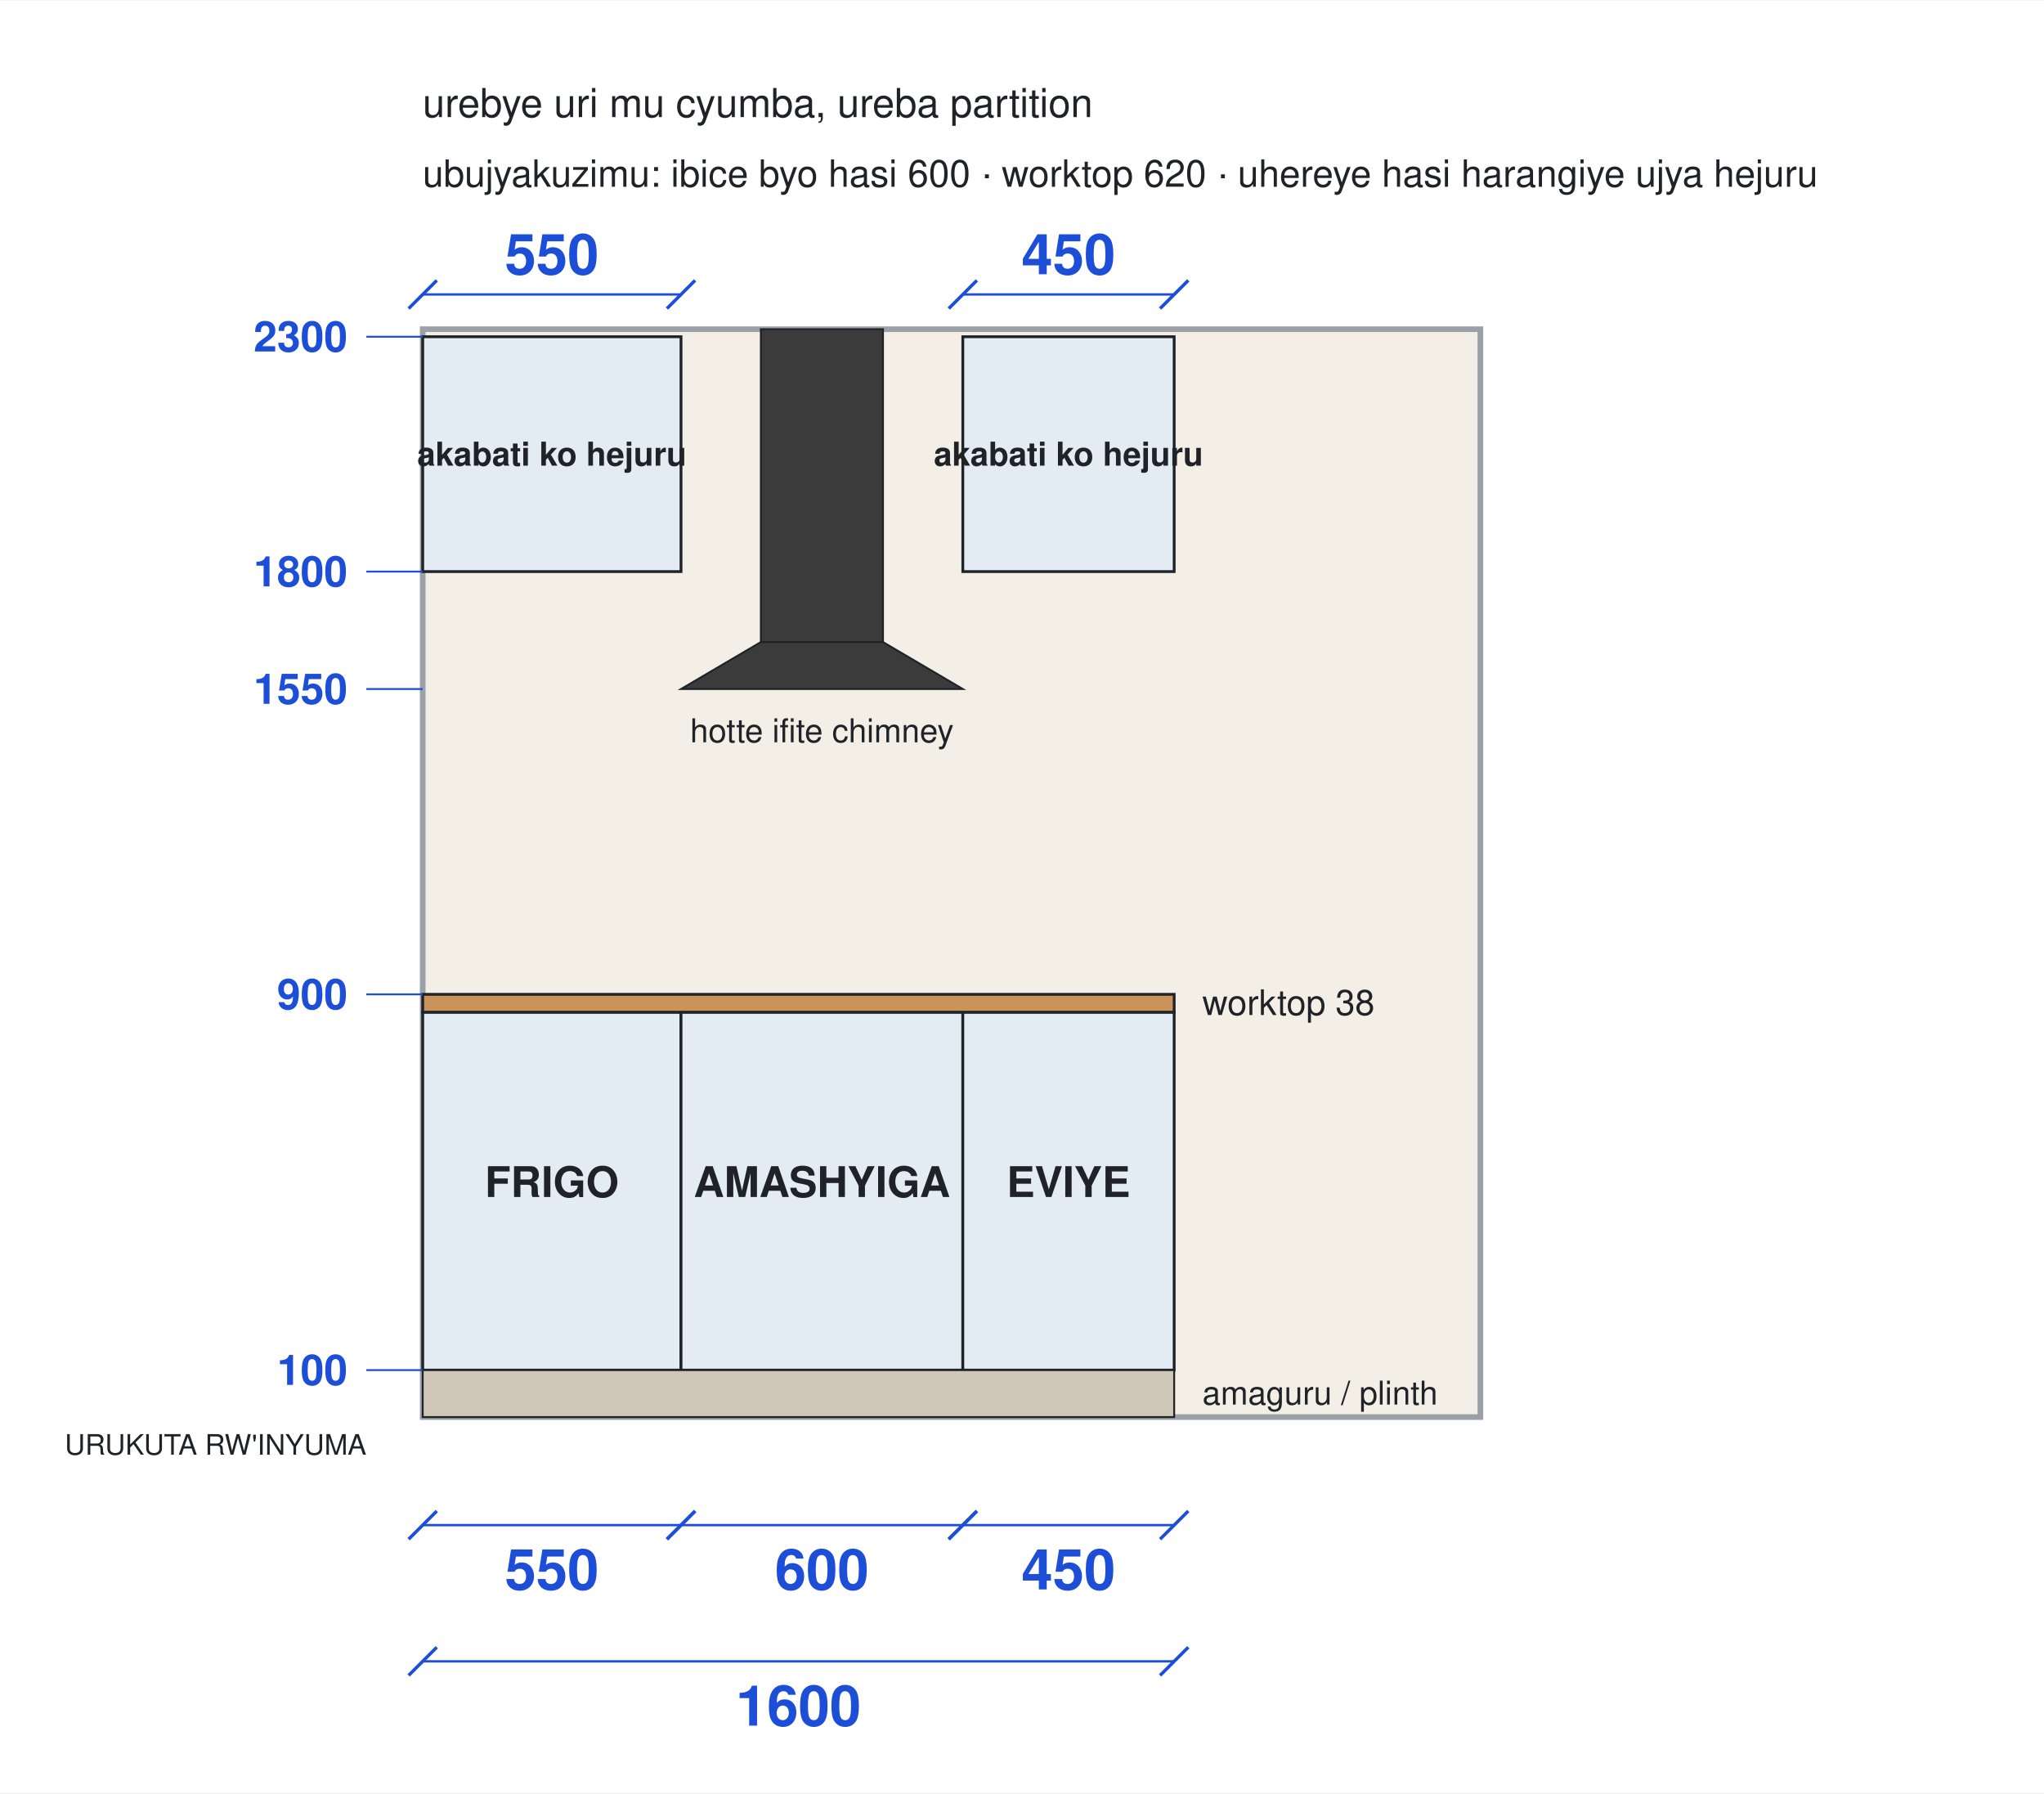
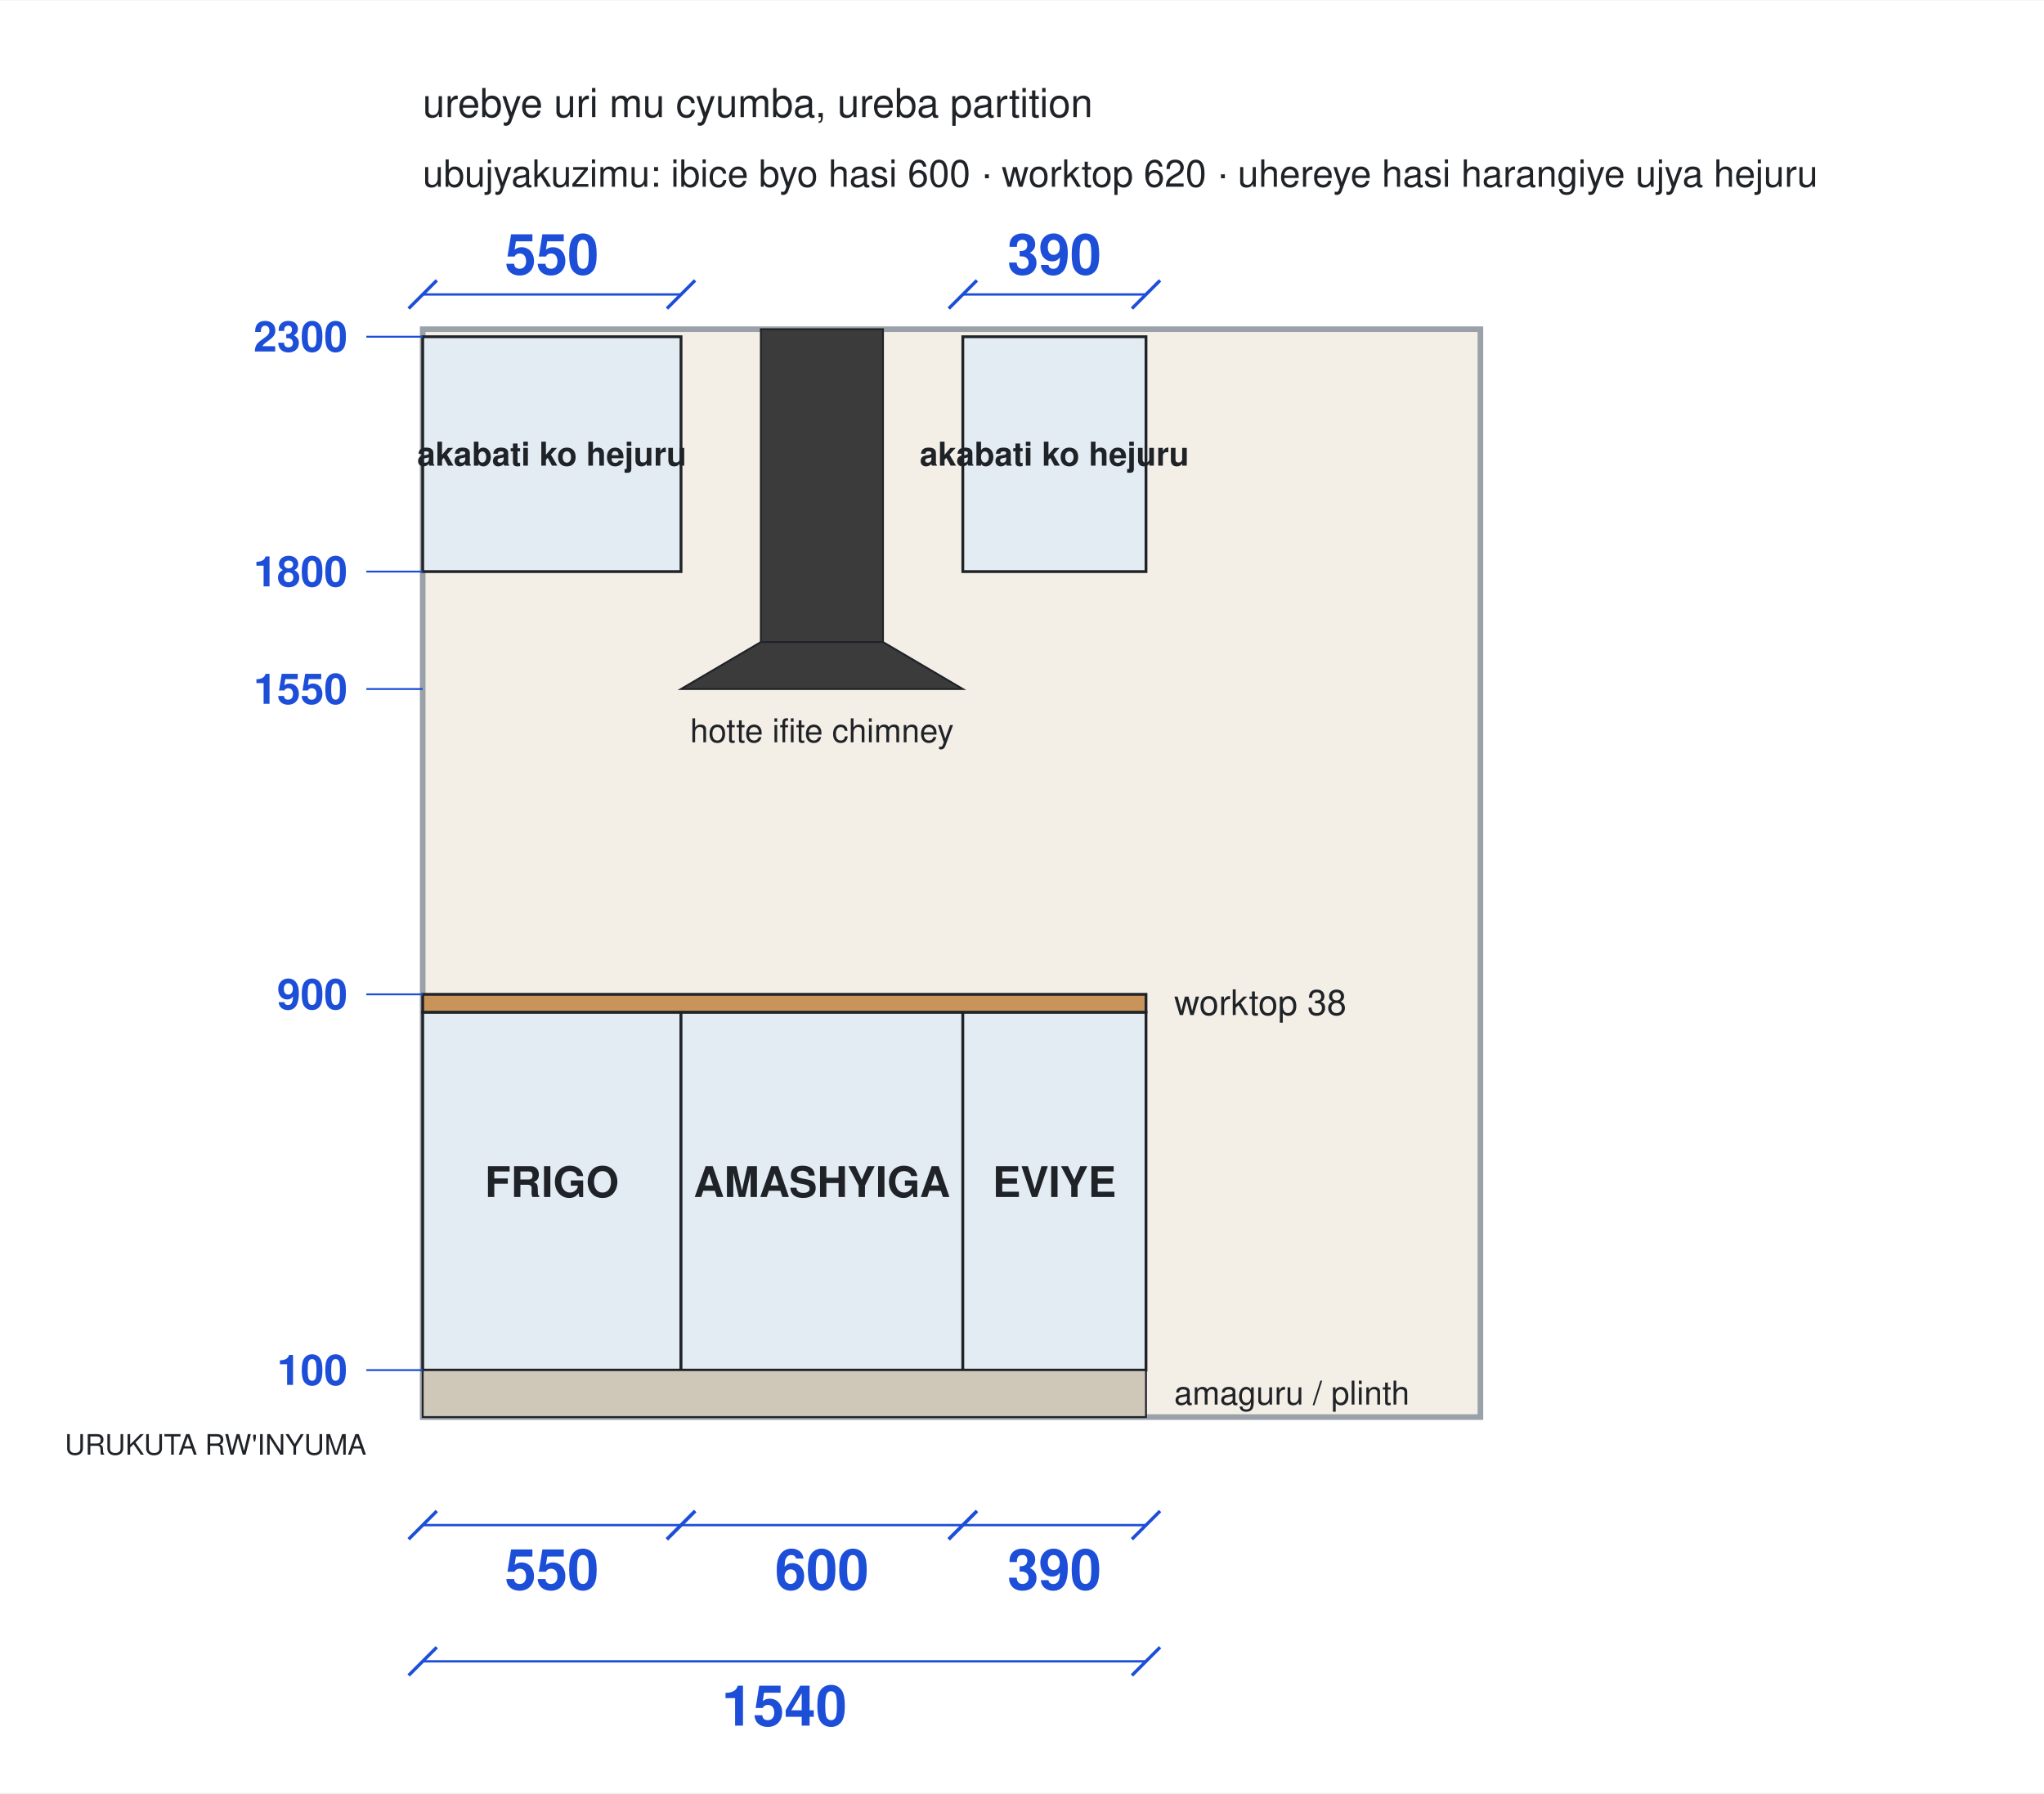
<svg xmlns="http://www.w3.org/2000/svg" viewBox="-900 -700 4352 3816" width="725" height="636" font-family="Helvetica, Arial, sans-serif">
  <rect x="-900" y="-700" width="4352" height="3816" fill="#ffffff" />
  <rect x="0" y="0" width="2252" height="2316" fill="#f4efe6" stroke="#9aa1a9" stroke-width="12" />
  <rect x="0" y="1454" width="550" height="762" fill="#e4ecf3" stroke="#1f2328" stroke-width="6" />
  <text x="275" y="1816" font-size="90" font-weight="700" fill="#1f2328" text-anchor="middle" dominant-baseline="middle">FRIGO</text>
  <line x1="0" y1="2546" x2="550" y2="2546" stroke="#1d4ed8" stroke-width="5" />
  <line x1="-30" y1="2576" x2="30" y2="2516" stroke="#1d4ed8" stroke-width="7" />
  <line x1="520" y1="2576" x2="580" y2="2516" stroke="#1d4ed8" stroke-width="7" />
  <text x="275" y="2641" font-size="120" font-weight="700" fill="#1d4ed8" text-anchor="middle" dominant-baseline="middle">550</text>
  <rect x="550" y="1454" width="600" height="762" fill="#e4ecf3" stroke="#1f2328" stroke-width="6" />
  <text x="850" y="1816" font-size="90" font-weight="700" fill="#1f2328" text-anchor="middle" dominant-baseline="middle">AMASHYIGA</text>
  <line x1="550" y1="2546" x2="1150" y2="2546" stroke="#1d4ed8" stroke-width="5" />
  <line x1="520" y1="2576" x2="580" y2="2516" stroke="#1d4ed8" stroke-width="7" />
  <line x1="1120" y1="2576" x2="1180" y2="2516" stroke="#1d4ed8" stroke-width="7" />
  <text x="850" y="2641" font-size="120" font-weight="700" fill="#1d4ed8" text-anchor="middle" dominant-baseline="middle">600</text>
-   <rect x="1150" y="1454" width="450" height="762" fill="#e4ecf3" stroke="#1f2328" stroke-width="6" />
-   <text x="1375" y="1816" font-size="90" font-weight="700" fill="#1f2328" text-anchor="middle" dominant-baseline="middle">EVIYE</text>
-   <line x1="1150" y1="2546" x2="1600" y2="2546" stroke="#1d4ed8" stroke-width="5" />
+   <rect x="1150" y="1454" width="390" height="762" fill="#e4ecf3" stroke="#1f2328" stroke-width="6" />
+   <text x="1345" y="1816" font-size="90" font-weight="700" fill="#1f2328" text-anchor="middle" dominant-baseline="middle">EVIYE</text>
+   <line x1="1150" y1="2546" x2="1540" y2="2546" stroke="#1d4ed8" stroke-width="5" />
  <line x1="1120" y1="2576" x2="1180" y2="2516" stroke="#1d4ed8" stroke-width="7" />
-   <line x1="1570" y1="2576" x2="1630" y2="2516" stroke="#1d4ed8" stroke-width="7" />
-   <text x="1375" y="2641" font-size="120" font-weight="700" fill="#1d4ed8" text-anchor="middle" dominant-baseline="middle">450</text>
-   <rect x="0" y="1416" width="1600" height="38" fill="#c9935a" stroke="#1f2328" stroke-width="6" />
-   <text x="1660" y="1435" font-size="75" font-weight="400" fill="#1f2328" text-anchor="start" dominant-baseline="middle">worktop 38</text>
-   <rect x="0" y="2216" width="1600" height="100" fill="#cfc7b8" stroke="#1f2328" stroke-width="4" />
-   <text x="1660" y="2266" font-size="70" font-weight="400" fill="#1f2328" text-anchor="start" dominant-baseline="middle">amaguru / plinth</text>
+   <line x1="1510" y1="2576" x2="1570" y2="2516" stroke="#1d4ed8" stroke-width="7" />
+   <text x="1345" y="2641" font-size="120" font-weight="700" fill="#1d4ed8" text-anchor="middle" dominant-baseline="middle">390</text>
+   <rect x="0" y="1416" width="1540" height="38" fill="#c9935a" stroke="#1f2328" stroke-width="6" />
+   <text x="1600" y="1435" font-size="75" font-weight="400" fill="#1f2328" text-anchor="start" dominant-baseline="middle">worktop 38</text>
+   <rect x="0" y="2216" width="1540" height="100" fill="#cfc7b8" stroke="#1f2328" stroke-width="4" />
+   <text x="1600" y="2266" font-size="70" font-weight="400" fill="#1f2328" text-anchor="start" dominant-baseline="middle">amaguru / plinth</text>
  <rect x="0" y="16" width="550" height="500" fill="#e4ecf3" stroke="#1f2328" stroke-width="6" />
  <line x1="0" y1="-74" x2="550" y2="-74" stroke="#1d4ed8" stroke-width="5" />
  <line x1="-30" y1="-44" x2="30" y2="-104" stroke="#1d4ed8" stroke-width="7" />
  <line x1="520" y1="-44" x2="580" y2="-104" stroke="#1d4ed8" stroke-width="7" />
  <text x="275" y="-159" font-size="120" font-weight="700" fill="#1d4ed8" text-anchor="middle" dominant-baseline="middle">550</text>
-   <rect x="1150" y="16" width="450" height="500" fill="#e4ecf3" stroke="#1f2328" stroke-width="6" />
-   <line x1="1150" y1="-74" x2="1600" y2="-74" stroke="#1d4ed8" stroke-width="5" />
+   <rect x="1150" y="16" width="390" height="500" fill="#e4ecf3" stroke="#1f2328" stroke-width="6" />
+   <line x1="1150" y1="-74" x2="1540" y2="-74" stroke="#1d4ed8" stroke-width="5" />
  <line x1="1120" y1="-44" x2="1180" y2="-104" stroke="#1d4ed8" stroke-width="7" />
-   <line x1="1570" y1="-44" x2="1630" y2="-104" stroke="#1d4ed8" stroke-width="7" />
-   <text x="1375" y="-159" font-size="120" font-weight="700" fill="#1d4ed8" text-anchor="middle" dominant-baseline="middle">450</text>
+   <line x1="1510" y1="-44" x2="1570" y2="-104" stroke="#1d4ed8" stroke-width="7" />
+   <text x="1345" y="-159" font-size="120" font-weight="700" fill="#1d4ed8" text-anchor="middle" dominant-baseline="middle">390</text>
  <text x="275" y="266" font-size="70" font-weight="700" fill="#1f2328" text-anchor="middle" dominant-baseline="middle">akabati ko hejuru</text>
-   <text x="1375" y="266" font-size="70" font-weight="700" fill="#1f2328" text-anchor="middle" dominant-baseline="middle">akabati ko hejuru</text>
+   <text x="1345" y="266" font-size="70" font-weight="700" fill="#1f2328" text-anchor="middle" dominant-baseline="middle">akabati ko hejuru</text>
  <rect x="720" y="0" width="260" height="666" fill="#3b3b3b" stroke="#1f2328" stroke-width="4" />
  <path d="M 550 766 H 1150 L 980 666 H 720 Z" fill="#3b3b3b" stroke="#1f2328" stroke-width="4" />
  <text x="850" y="856" font-size="70" font-weight="400" fill="#1f2328" text-anchor="middle" dominant-baseline="middle">hotte ifite chimney</text>
  <line x1="-120" y1="2216" x2="0" y2="2216" stroke="#1d4ed8" stroke-width="4" />
  <text x="-160" y="2216" font-size="90" font-weight="700" fill="#1d4ed8" text-anchor="end" dominant-baseline="middle">100</text>
  <line x1="-120" y1="1416" x2="0" y2="1416" stroke="#1d4ed8" stroke-width="4" />
  <text x="-160" y="1416" font-size="90" font-weight="700" fill="#1d4ed8" text-anchor="end" dominant-baseline="middle">900</text>
  <line x1="-120" y1="766" x2="0" y2="766" stroke="#1d4ed8" stroke-width="4" />
  <text x="-160" y="766" font-size="90" font-weight="700" fill="#1d4ed8" text-anchor="end" dominant-baseline="middle">1550</text>
  <line x1="-120" y1="516" x2="0" y2="516" stroke="#1d4ed8" stroke-width="4" />
  <text x="-160" y="516" font-size="90" font-weight="700" fill="#1d4ed8" text-anchor="end" dominant-baseline="middle">1800</text>
  <line x1="-120" y1="16" x2="0" y2="16" stroke="#1d4ed8" stroke-width="4" />
  <text x="-160" y="16" font-size="90" font-weight="700" fill="#1d4ed8" text-anchor="end" dominant-baseline="middle">2300</text>
-   <line x1="0" y1="2836" x2="1600" y2="2836" stroke="#1d4ed8" stroke-width="5" />
+   <line x1="0" y1="2836" x2="1540" y2="2836" stroke="#1d4ed8" stroke-width="5" />
  <line x1="-30" y1="2866" x2="30" y2="2806" stroke="#1d4ed8" stroke-width="7" />
-   <line x1="1570" y1="2866" x2="1630" y2="2806" stroke="#1d4ed8" stroke-width="7" />
-   <text x="800" y="2931" font-size="120" font-weight="700" fill="#1d4ed8" text-anchor="middle" dominant-baseline="middle">1600</text>
+   <line x1="1510" y1="2866" x2="1570" y2="2806" stroke="#1d4ed8" stroke-width="7" />
+   <text x="770" y="2931" font-size="120" font-weight="700" fill="#1d4ed8" text-anchor="middle" dominant-baseline="middle">1540</text>
  <text x="0" y="-480" font-size="85" font-weight="400" fill="#1f2328" text-anchor="start" dominant-baseline="middle">urebye uri mu cyumba, ureba partition</text>
  <text x="0" y="-330" font-size="80" font-weight="400" fill="#1f2328" text-anchor="start" dominant-baseline="middle">ubujyakuzimu: ibice byo hasi 600 · worktop 620 · uhereye hasi harangiye ujya hejuru</text>
  <text x="-120" y="2376" font-size="60" font-weight="400" fill="#1f2328" text-anchor="end" dominant-baseline="middle">URUKUTA RW'INYUMA</text>
</svg>
